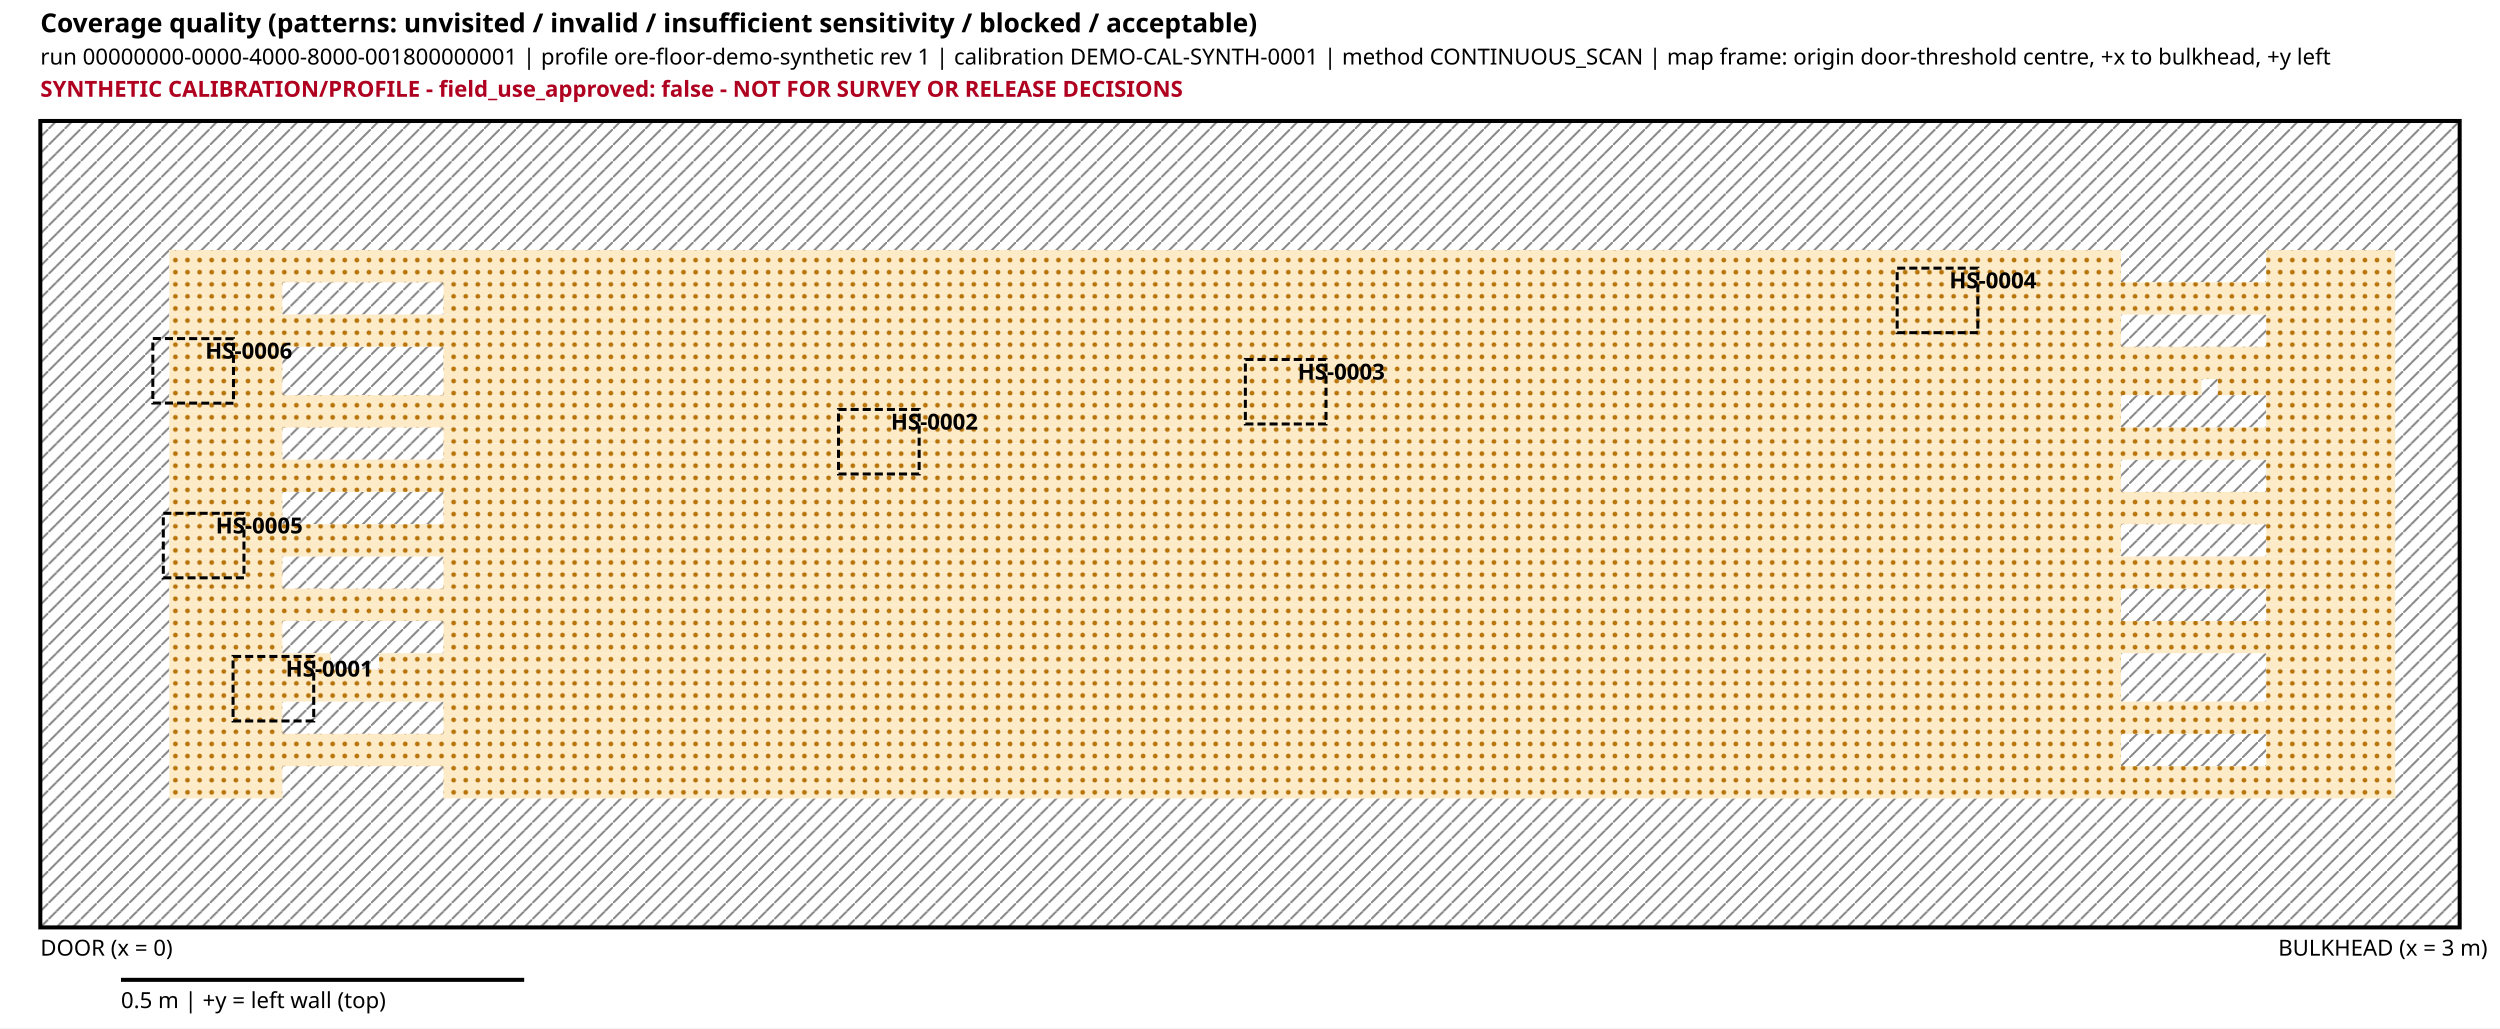
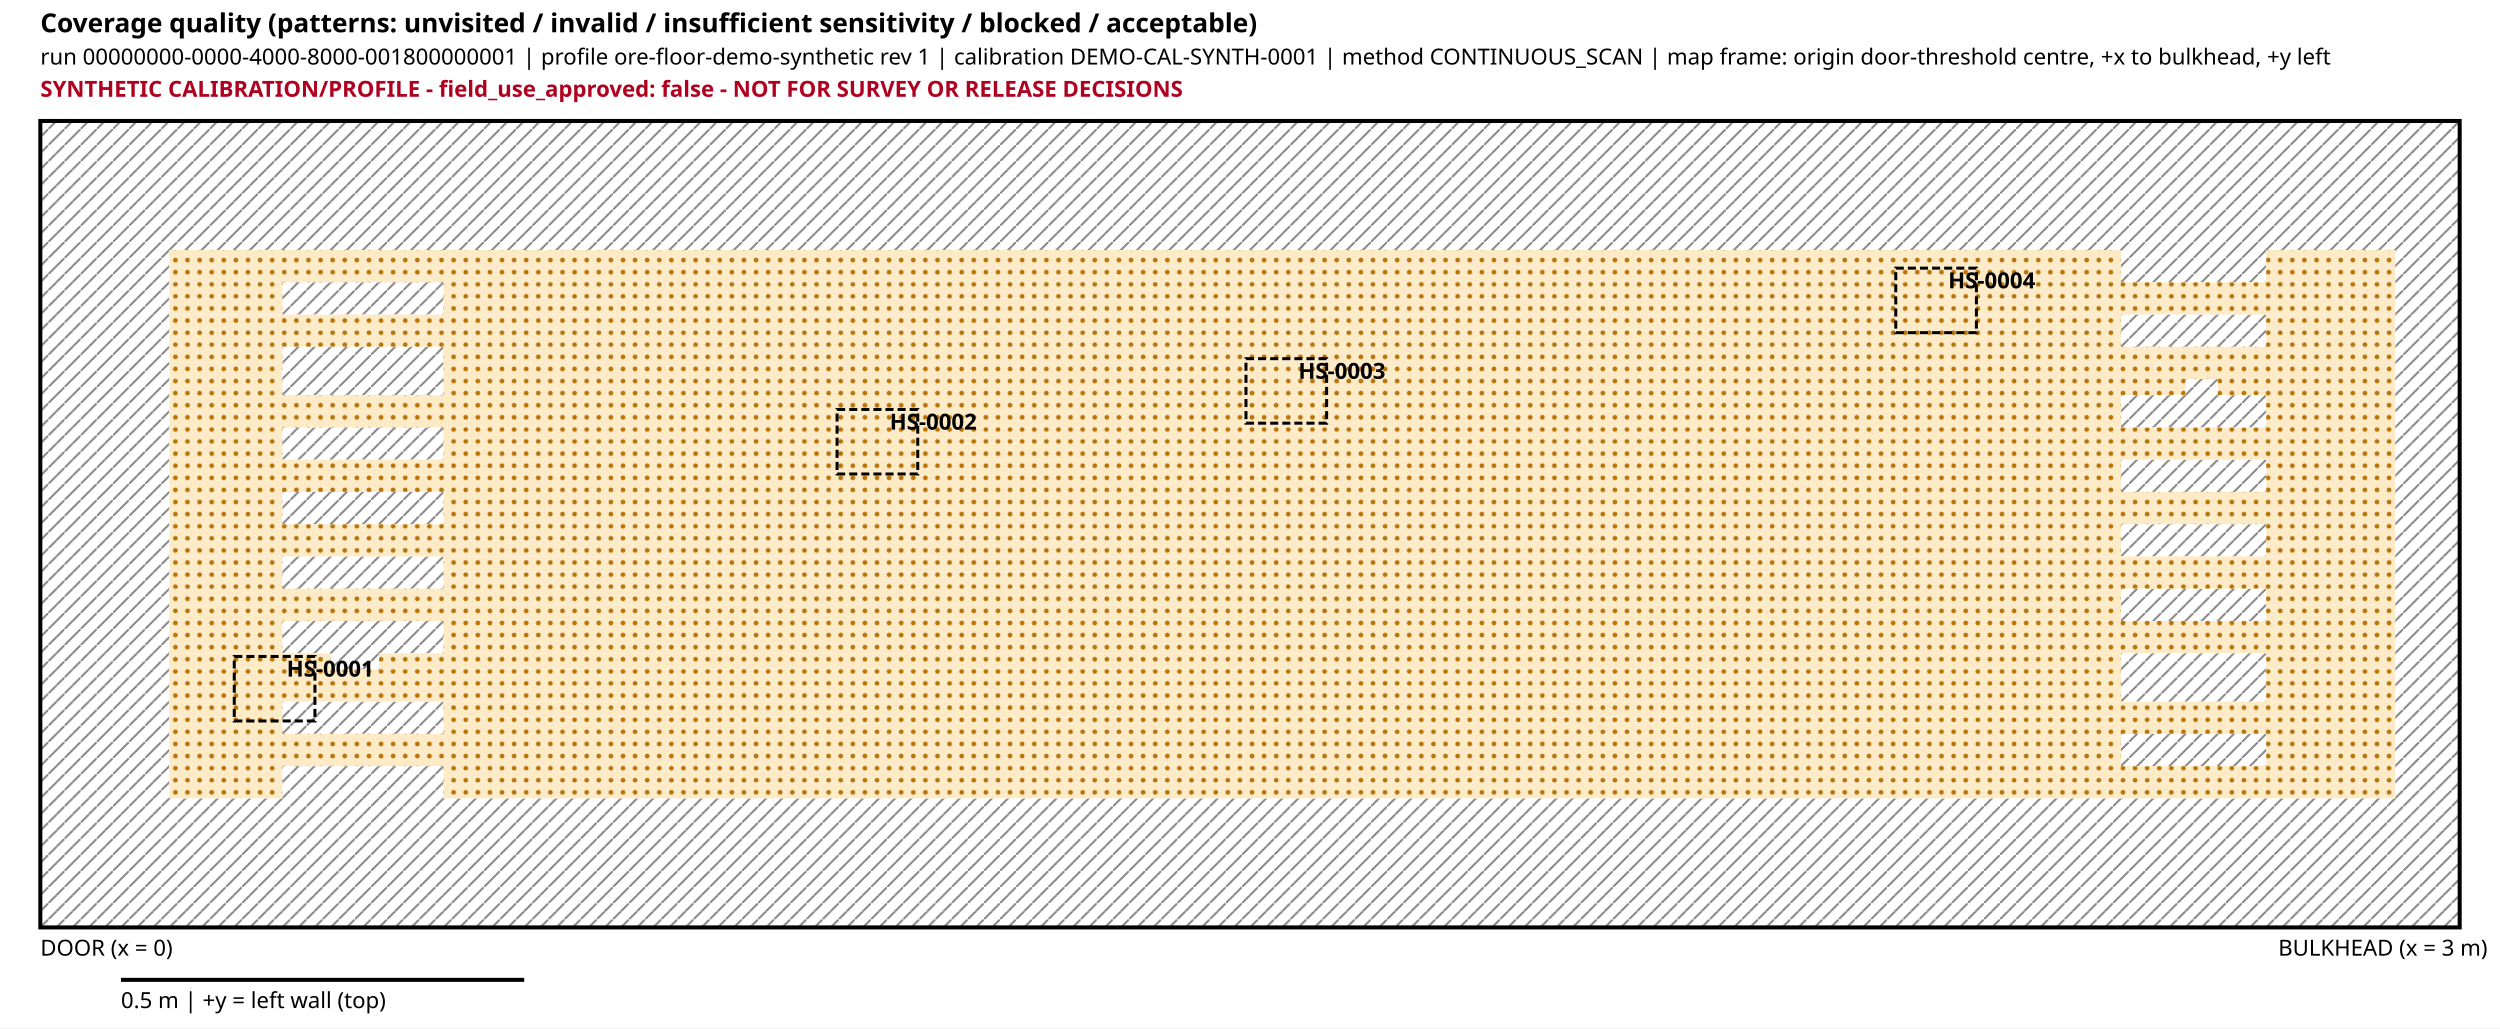
<svg xmlns="http://www.w3.org/2000/svg" width="1240" height="510" viewBox="0 0 1240 510" font-family="sans-serif" font-size="11">
  <defs>
    <pattern id="p-UNVISITED" width="8" height="8" patternUnits="userSpaceOnUse">
      <rect width="8" height="8" fill="#fff" />
      <path d="M0 8L8 0" stroke="#888" stroke-width="1" />
    </pattern>
    <pattern id="p-INVALID_DATA" width="8" height="8" patternUnits="userSpaceOnUse">
      <rect width="8" height="8" fill="#f6d5d5" />
      <path d="M0 0L8 8M0 8L8 0" stroke="#c83c3c" stroke-width="1" />
    </pattern>
    <pattern id="p-INSUFFICIENT_SENSITIVITY" width="6" height="6" patternUnits="userSpaceOnUse">
      <rect width="6" height="6" fill="#fdebc8" />
      <circle cx="3" cy="3" r="1.2" fill="#b9770e" />
    </pattern>
    <pattern id="p-BLOCKED" width="8" height="8" patternUnits="userSpaceOnUse">
      <rect width="8" height="8" fill="#e4dcf0" />
      <path d="M0 4H8" stroke="#785aa0" stroke-width="2" />
    </pattern>
    <pattern id="p-EXCLUDED" width="8" height="8" patternUnits="userSpaceOnUse">
      <rect width="8" height="8" fill="#5a5a5a" />
    </pattern>
    <pattern id="p-ACCEPTABLE" width="8" height="8" patternUnits="userSpaceOnUse">
      <rect width="8" height="8" fill="#2e8b57" />
    </pattern>
  </defs>
  <rect width="1240" height="510" fill="#fff" />
  <text x="20" y="16" font-size="13" font-weight="bold">Coverage quality (patterns: unvisited / invalid / insufficient sensitivity / blocked / acceptable)</text>
  <text x="20" y="32">run 00000000-0000-4000-8000-001800000001 | profile ore-floor-demo-synthetic rev 1 | calibration DEMO-CAL-SYNTH-0001 | method CONTINUOUS_SCAN | map frame: origin door-threshold centre, +x to bulkhead, +y left</text>
  <text x="20" y="48" fill="#b00020" font-weight="bold">SYNTHETIC CALIBRATION/PROFILE - field_use_approved: false - NOT FOR SURVEY OR RELEASE DECISIONS</text>
  <rect x="20.0" y="452.0" width="1200.0" height="8.0" fill="url(#p-UNVISITED)" />
  <rect x="20.0" y="444.0" width="1200.0" height="8.0" fill="url(#p-UNVISITED)" />
  <rect x="20.0" y="436.0" width="1200.0" height="8.0" fill="url(#p-UNVISITED)" />
  <rect x="20.0" y="428.0" width="1200.0" height="8.0" fill="url(#p-UNVISITED)" />
  <rect x="20.0" y="420.0" width="1200.0" height="8.0" fill="url(#p-UNVISITED)" />
  <rect x="20.0" y="412.0" width="1200.0" height="8.0" fill="url(#p-UNVISITED)" />
  <rect x="20.0" y="404.0" width="1200.0" height="8.0" fill="url(#p-UNVISITED)" />
  <rect x="20.0" y="396.0" width="1200.0" height="8.0" fill="url(#p-UNVISITED)" />
  <rect x="20.0" y="388.0" width="64.0" height="8.0" fill="url(#p-UNVISITED)" />
  <rect x="140.0" y="388.0" width="80.0" height="8.0" fill="url(#p-UNVISITED)" />
  <rect x="1188.0" y="388.0" width="32.0" height="8.0" fill="url(#p-UNVISITED)" />
  <rect x="20.0" y="380.0" width="64.0" height="8.0" fill="url(#p-UNVISITED)" />
  <rect x="140.0" y="380.0" width="80.0" height="8.0" fill="url(#p-UNVISITED)" />
  <rect x="1188.0" y="380.0" width="32.0" height="8.0" fill="url(#p-UNVISITED)" />
  <rect x="20.0" y="372.0" width="64.0" height="8.0" fill="url(#p-UNVISITED)" />
  <rect x="1052.0" y="372.0" width="72.0" height="8.0" fill="url(#p-UNVISITED)" />
  <rect x="1188.0" y="372.0" width="32.0" height="8.0" fill="url(#p-UNVISITED)" />
  <rect x="20.0" y="364.0" width="64.0" height="8.0" fill="url(#p-UNVISITED)" />
  <rect x="1052.0" y="364.0" width="72.0" height="8.0" fill="url(#p-UNVISITED)" />
  <rect x="1188.0" y="364.0" width="32.0" height="8.0" fill="url(#p-UNVISITED)" />
  <rect x="20.0" y="356.0" width="64.0" height="8.0" fill="url(#p-UNVISITED)" />
  <rect x="140.0" y="356.0" width="80.0" height="8.0" fill="url(#p-UNVISITED)" />
  <rect x="1188.0" y="356.0" width="32.0" height="8.0" fill="url(#p-UNVISITED)" />
  <rect x="20.0" y="348.0" width="64.0" height="8.0" fill="url(#p-UNVISITED)" />
  <rect x="140.0" y="348.0" width="80.0" height="8.0" fill="url(#p-UNVISITED)" />
  <rect x="1188.0" y="348.0" width="32.0" height="8.0" fill="url(#p-UNVISITED)" />
  <rect x="20.0" y="340.0" width="64.0" height="8.0" fill="url(#p-UNVISITED)" />
  <rect x="1052.0" y="340.0" width="72.0" height="8.0" fill="url(#p-UNVISITED)" />
  <rect x="1188.0" y="340.0" width="32.0" height="8.0" fill="url(#p-UNVISITED)" />
  <rect x="20.0" y="332.0" width="64.0" height="8.0" fill="url(#p-UNVISITED)" />
  <rect x="1052.0" y="332.0" width="72.0" height="8.0" fill="url(#p-UNVISITED)" />
  <rect x="1188.0" y="332.0" width="32.0" height="8.0" fill="url(#p-UNVISITED)" />
  <rect x="20.0" y="324.0" width="64.0" height="8.0" fill="url(#p-UNVISITED)" />
  <rect x="164.0" y="324.0" width="24.0" height="8.0" fill="url(#p-UNVISITED)" />
  <rect x="1052.0" y="324.0" width="72.0" height="8.0" fill="url(#p-UNVISITED)" />
  <rect x="1188.0" y="324.0" width="32.0" height="8.0" fill="url(#p-UNVISITED)" />
  <rect x="20.0" y="316.0" width="64.0" height="8.0" fill="url(#p-UNVISITED)" />
  <rect x="140.0" y="316.0" width="80.0" height="8.0" fill="url(#p-UNVISITED)" />
  <rect x="1188.0" y="316.0" width="32.0" height="8.0" fill="url(#p-UNVISITED)" />
  <rect x="20.0" y="308.0" width="64.0" height="8.0" fill="url(#p-UNVISITED)" />
  <rect x="140.0" y="308.0" width="80.0" height="8.0" fill="url(#p-UNVISITED)" />
  <rect x="1188.0" y="308.0" width="32.0" height="8.0" fill="url(#p-UNVISITED)" />
  <rect x="20.0" y="300.0" width="64.0" height="8.0" fill="url(#p-UNVISITED)" />
  <rect x="1052.0" y="300.0" width="72.0" height="8.0" fill="url(#p-UNVISITED)" />
  <rect x="1188.0" y="300.0" width="32.0" height="8.0" fill="url(#p-UNVISITED)" />
  <rect x="20.0" y="292.0" width="64.0" height="8.0" fill="url(#p-UNVISITED)" />
  <rect x="1052.0" y="292.0" width="72.0" height="8.0" fill="url(#p-UNVISITED)" />
  <rect x="1188.0" y="292.0" width="32.0" height="8.0" fill="url(#p-UNVISITED)" />
  <rect x="20.0" y="284.0" width="64.0" height="8.0" fill="url(#p-UNVISITED)" />
  <rect x="140.0" y="284.0" width="80.0" height="8.0" fill="url(#p-UNVISITED)" />
  <rect x="1188.0" y="284.0" width="32.0" height="8.0" fill="url(#p-UNVISITED)" />
  <rect x="20.0" y="276.0" width="64.0" height="8.0" fill="url(#p-UNVISITED)" />
  <rect x="140.0" y="276.0" width="80.0" height="8.0" fill="url(#p-UNVISITED)" />
  <rect x="1188.0" y="276.0" width="32.0" height="8.0" fill="url(#p-UNVISITED)" />
  <rect x="20.0" y="268.0" width="64.0" height="8.0" fill="url(#p-UNVISITED)" />
  <rect x="1052.0" y="268.0" width="72.0" height="8.0" fill="url(#p-UNVISITED)" />
  <rect x="1188.0" y="268.0" width="32.0" height="8.0" fill="url(#p-UNVISITED)" />
  <rect x="20.0" y="260.0" width="64.0" height="8.0" fill="url(#p-UNVISITED)" />
  <rect x="1052.0" y="260.0" width="72.0" height="8.0" fill="url(#p-UNVISITED)" />
  <rect x="1188.0" y="260.0" width="32.0" height="8.0" fill="url(#p-UNVISITED)" />
  <rect x="20.0" y="252.0" width="64.0" height="8.0" fill="url(#p-UNVISITED)" />
  <rect x="140.0" y="252.0" width="80.0" height="8.0" fill="url(#p-UNVISITED)" />
  <rect x="1188.0" y="252.0" width="32.0" height="8.0" fill="url(#p-UNVISITED)" />
  <rect x="20.0" y="244.0" width="64.0" height="8.0" fill="url(#p-UNVISITED)" />
  <rect x="140.0" y="244.0" width="80.0" height="8.0" fill="url(#p-UNVISITED)" />
  <rect x="1188.0" y="244.0" width="32.0" height="8.0" fill="url(#p-UNVISITED)" />
  <rect x="20.0" y="236.0" width="64.0" height="8.0" fill="url(#p-UNVISITED)" />
  <rect x="1052.0" y="236.0" width="72.0" height="8.0" fill="url(#p-UNVISITED)" />
  <rect x="1188.0" y="236.0" width="32.0" height="8.0" fill="url(#p-UNVISITED)" />
  <rect x="20.0" y="228.0" width="64.0" height="8.0" fill="url(#p-UNVISITED)" />
  <rect x="1052.0" y="228.0" width="72.0" height="8.0" fill="url(#p-UNVISITED)" />
  <rect x="1188.0" y="228.0" width="32.0" height="8.0" fill="url(#p-UNVISITED)" />
  <rect x="20.0" y="220.0" width="64.0" height="8.0" fill="url(#p-UNVISITED)" />
  <rect x="140.0" y="220.0" width="80.0" height="8.0" fill="url(#p-UNVISITED)" />
  <rect x="1188.0" y="220.0" width="32.0" height="8.0" fill="url(#p-UNVISITED)" />
  <rect x="20.0" y="212.0" width="64.0" height="8.0" fill="url(#p-UNVISITED)" />
  <rect x="140.0" y="212.0" width="80.0" height="8.0" fill="url(#p-UNVISITED)" />
  <rect x="1188.0" y="212.0" width="32.0" height="8.0" fill="url(#p-UNVISITED)" />
  <rect x="20.0" y="204.0" width="64.0" height="8.0" fill="url(#p-UNVISITED)" />
  <rect x="1052.0" y="204.0" width="72.0" height="8.0" fill="url(#p-UNVISITED)" />
  <rect x="1188.0" y="204.0" width="32.0" height="8.0" fill="url(#p-UNVISITED)" />
  <rect x="20.0" y="196.0" width="64.0" height="8.0" fill="url(#p-UNVISITED)" />
  <rect x="1052.0" y="196.0" width="72.0" height="8.0" fill="url(#p-UNVISITED)" />
  <rect x="1188.0" y="196.0" width="32.0" height="8.0" fill="url(#p-UNVISITED)" />
  <rect x="20.0" y="188.0" width="64.0" height="8.0" fill="url(#p-UNVISITED)" />
  <rect x="140.0" y="188.0" width="80.0" height="8.0" fill="url(#p-UNVISITED)" />
-   <rect x="1092.0" y="188.0" width="8.0" height="8.0" fill="url(#p-UNVISITED)" />
+   <rect x="1084.0" y="188.0" width="16.0" height="8.0" fill="url(#p-UNVISITED)" />
  <rect x="1188.0" y="188.0" width="32.0" height="8.0" fill="url(#p-UNVISITED)" />
  <rect x="20.0" y="180.0" width="64.0" height="8.0" fill="url(#p-UNVISITED)" />
  <rect x="140.0" y="180.0" width="80.0" height="8.0" fill="url(#p-UNVISITED)" />
  <rect x="1188.0" y="180.0" width="32.0" height="8.0" fill="url(#p-UNVISITED)" />
  <rect x="20.0" y="172.0" width="64.0" height="8.0" fill="url(#p-UNVISITED)" />
  <rect x="140.0" y="172.0" width="80.0" height="8.0" fill="url(#p-UNVISITED)" />
  <rect x="1188.0" y="172.0" width="32.0" height="8.0" fill="url(#p-UNVISITED)" />
  <rect x="20.0" y="164.0" width="64.0" height="8.0" fill="url(#p-UNVISITED)" />
  <rect x="1052.0" y="164.0" width="72.0" height="8.0" fill="url(#p-UNVISITED)" />
  <rect x="1188.0" y="164.0" width="32.0" height="8.0" fill="url(#p-UNVISITED)" />
  <rect x="20.0" y="156.0" width="64.0" height="8.0" fill="url(#p-UNVISITED)" />
  <rect x="1052.0" y="156.0" width="72.0" height="8.0" fill="url(#p-UNVISITED)" />
  <rect x="1188.0" y="156.0" width="32.0" height="8.0" fill="url(#p-UNVISITED)" />
  <rect x="20.0" y="148.0" width="64.0" height="8.0" fill="url(#p-UNVISITED)" />
  <rect x="140.0" y="148.0" width="80.0" height="8.0" fill="url(#p-UNVISITED)" />
  <rect x="1188.0" y="148.0" width="32.0" height="8.0" fill="url(#p-UNVISITED)" />
  <rect x="20.0" y="140.0" width="64.0" height="8.0" fill="url(#p-UNVISITED)" />
  <rect x="140.0" y="140.0" width="80.0" height="8.0" fill="url(#p-UNVISITED)" />
  <rect x="1188.0" y="140.0" width="32.0" height="8.0" fill="url(#p-UNVISITED)" />
  <rect x="20.0" y="132.0" width="64.0" height="8.0" fill="url(#p-UNVISITED)" />
  <rect x="1052.0" y="132.0" width="72.0" height="8.0" fill="url(#p-UNVISITED)" />
  <rect x="1188.0" y="132.0" width="32.0" height="8.0" fill="url(#p-UNVISITED)" />
  <rect x="20.0" y="124.0" width="64.0" height="8.0" fill="url(#p-UNVISITED)" />
  <rect x="1052.0" y="124.0" width="72.0" height="8.0" fill="url(#p-UNVISITED)" />
  <rect x="1188.0" y="124.0" width="32.0" height="8.0" fill="url(#p-UNVISITED)" />
  <rect x="20.0" y="116.0" width="1200.0" height="8.0" fill="url(#p-UNVISITED)" />
  <rect x="20.0" y="108.0" width="1200.0" height="8.0" fill="url(#p-UNVISITED)" />
  <rect x="20.0" y="100.0" width="1200.0" height="8.0" fill="url(#p-UNVISITED)" />
  <rect x="20.0" y="92.0" width="1200.0" height="8.0" fill="url(#p-UNVISITED)" />
  <rect x="20.0" y="84.0" width="1200.0" height="8.0" fill="url(#p-UNVISITED)" />
  <rect x="20.0" y="76.0" width="1200.0" height="8.0" fill="url(#p-UNVISITED)" />
  <rect x="20.0" y="68.0" width="1200.0" height="8.0" fill="url(#p-UNVISITED)" />
  <rect x="20.0" y="60.0" width="1200.0" height="8.0" fill="url(#p-UNVISITED)" />
  <rect x="84.0" y="388.0" width="56.0" height="8.0" fill="url(#p-INSUFFICIENT_SENSITIVITY)" />
  <rect x="220.0" y="388.0" width="968.0" height="8.0" fill="url(#p-INSUFFICIENT_SENSITIVITY)" />
  <rect x="84.0" y="380.0" width="56.0" height="8.0" fill="url(#p-INSUFFICIENT_SENSITIVITY)" />
  <rect x="220.0" y="380.0" width="968.0" height="8.0" fill="url(#p-INSUFFICIENT_SENSITIVITY)" />
  <rect x="84.0" y="372.0" width="968.0" height="8.0" fill="url(#p-INSUFFICIENT_SENSITIVITY)" />
  <rect x="1124.0" y="372.0" width="64.0" height="8.0" fill="url(#p-INSUFFICIENT_SENSITIVITY)" />
  <rect x="84.0" y="364.0" width="968.0" height="8.0" fill="url(#p-INSUFFICIENT_SENSITIVITY)" />
  <rect x="1124.0" y="364.0" width="64.0" height="8.0" fill="url(#p-INSUFFICIENT_SENSITIVITY)" />
  <rect x="84.0" y="356.0" width="56.0" height="8.0" fill="url(#p-INSUFFICIENT_SENSITIVITY)" />
  <rect x="220.0" y="356.0" width="968.0" height="8.0" fill="url(#p-INSUFFICIENT_SENSITIVITY)" />
  <rect x="84.0" y="348.0" width="56.0" height="8.0" fill="url(#p-INSUFFICIENT_SENSITIVITY)" />
  <rect x="220.0" y="348.0" width="968.0" height="8.0" fill="url(#p-INSUFFICIENT_SENSITIVITY)" />
  <rect x="84.0" y="340.0" width="968.0" height="8.0" fill="url(#p-INSUFFICIENT_SENSITIVITY)" />
  <rect x="1124.0" y="340.0" width="64.0" height="8.0" fill="url(#p-INSUFFICIENT_SENSITIVITY)" />
  <rect x="84.0" y="332.0" width="968.0" height="8.0" fill="url(#p-INSUFFICIENT_SENSITIVITY)" />
  <rect x="1124.0" y="332.0" width="64.0" height="8.0" fill="url(#p-INSUFFICIENT_SENSITIVITY)" />
  <rect x="84.0" y="324.0" width="80.0" height="8.0" fill="url(#p-INSUFFICIENT_SENSITIVITY)" />
  <rect x="188.0" y="324.0" width="864.0" height="8.0" fill="url(#p-INSUFFICIENT_SENSITIVITY)" />
  <rect x="1124.0" y="324.0" width="64.0" height="8.0" fill="url(#p-INSUFFICIENT_SENSITIVITY)" />
  <rect x="84.0" y="316.0" width="56.0" height="8.0" fill="url(#p-INSUFFICIENT_SENSITIVITY)" />
  <rect x="220.0" y="316.0" width="968.0" height="8.0" fill="url(#p-INSUFFICIENT_SENSITIVITY)" />
  <rect x="84.0" y="308.0" width="56.0" height="8.0" fill="url(#p-INSUFFICIENT_SENSITIVITY)" />
  <rect x="220.0" y="308.0" width="968.0" height="8.0" fill="url(#p-INSUFFICIENT_SENSITIVITY)" />
  <rect x="84.0" y="300.0" width="968.0" height="8.0" fill="url(#p-INSUFFICIENT_SENSITIVITY)" />
  <rect x="1124.0" y="300.0" width="64.0" height="8.0" fill="url(#p-INSUFFICIENT_SENSITIVITY)" />
  <rect x="84.0" y="292.0" width="968.0" height="8.0" fill="url(#p-INSUFFICIENT_SENSITIVITY)" />
  <rect x="1124.0" y="292.0" width="64.0" height="8.0" fill="url(#p-INSUFFICIENT_SENSITIVITY)" />
  <rect x="84.0" y="284.0" width="56.0" height="8.0" fill="url(#p-INSUFFICIENT_SENSITIVITY)" />
  <rect x="220.0" y="284.0" width="968.0" height="8.0" fill="url(#p-INSUFFICIENT_SENSITIVITY)" />
  <rect x="84.0" y="276.0" width="56.0" height="8.0" fill="url(#p-INSUFFICIENT_SENSITIVITY)" />
  <rect x="220.0" y="276.0" width="968.0" height="8.0" fill="url(#p-INSUFFICIENT_SENSITIVITY)" />
  <rect x="84.0" y="268.0" width="968.0" height="8.0" fill="url(#p-INSUFFICIENT_SENSITIVITY)" />
  <rect x="1124.0" y="268.0" width="64.0" height="8.0" fill="url(#p-INSUFFICIENT_SENSITIVITY)" />
  <rect x="84.0" y="260.0" width="968.0" height="8.0" fill="url(#p-INSUFFICIENT_SENSITIVITY)" />
  <rect x="1124.0" y="260.0" width="64.0" height="8.0" fill="url(#p-INSUFFICIENT_SENSITIVITY)" />
  <rect x="84.0" y="252.0" width="56.0" height="8.0" fill="url(#p-INSUFFICIENT_SENSITIVITY)" />
  <rect x="220.0" y="252.0" width="968.0" height="8.0" fill="url(#p-INSUFFICIENT_SENSITIVITY)" />
  <rect x="84.0" y="244.0" width="56.0" height="8.0" fill="url(#p-INSUFFICIENT_SENSITIVITY)" />
  <rect x="220.0" y="244.0" width="968.0" height="8.0" fill="url(#p-INSUFFICIENT_SENSITIVITY)" />
  <rect x="84.0" y="236.0" width="968.0" height="8.0" fill="url(#p-INSUFFICIENT_SENSITIVITY)" />
  <rect x="1124.0" y="236.0" width="64.0" height="8.0" fill="url(#p-INSUFFICIENT_SENSITIVITY)" />
  <rect x="84.0" y="228.0" width="968.0" height="8.0" fill="url(#p-INSUFFICIENT_SENSITIVITY)" />
  <rect x="1124.0" y="228.0" width="64.0" height="8.0" fill="url(#p-INSUFFICIENT_SENSITIVITY)" />
  <rect x="84.0" y="220.0" width="56.0" height="8.0" fill="url(#p-INSUFFICIENT_SENSITIVITY)" />
  <rect x="220.0" y="220.0" width="968.0" height="8.0" fill="url(#p-INSUFFICIENT_SENSITIVITY)" />
  <rect x="84.0" y="212.0" width="56.0" height="8.0" fill="url(#p-INSUFFICIENT_SENSITIVITY)" />
  <rect x="220.0" y="212.0" width="968.0" height="8.0" fill="url(#p-INSUFFICIENT_SENSITIVITY)" />
  <rect x="84.0" y="204.0" width="968.0" height="8.0" fill="url(#p-INSUFFICIENT_SENSITIVITY)" />
  <rect x="1124.0" y="204.0" width="64.0" height="8.0" fill="url(#p-INSUFFICIENT_SENSITIVITY)" />
  <rect x="84.0" y="196.0" width="968.0" height="8.0" fill="url(#p-INSUFFICIENT_SENSITIVITY)" />
  <rect x="1124.0" y="196.0" width="64.0" height="8.0" fill="url(#p-INSUFFICIENT_SENSITIVITY)" />
  <rect x="84.0" y="188.0" width="56.0" height="8.0" fill="url(#p-INSUFFICIENT_SENSITIVITY)" />
-   <rect x="220.0" y="188.0" width="872.0" height="8.0" fill="url(#p-INSUFFICIENT_SENSITIVITY)" />
+   <rect x="220.0" y="188.0" width="864.0" height="8.0" fill="url(#p-INSUFFICIENT_SENSITIVITY)" />
  <rect x="1100.0" y="188.0" width="88.0" height="8.0" fill="url(#p-INSUFFICIENT_SENSITIVITY)" />
  <rect x="84.0" y="180.0" width="56.0" height="8.0" fill="url(#p-INSUFFICIENT_SENSITIVITY)" />
  <rect x="220.0" y="180.0" width="968.0" height="8.0" fill="url(#p-INSUFFICIENT_SENSITIVITY)" />
  <rect x="84.0" y="172.0" width="56.0" height="8.0" fill="url(#p-INSUFFICIENT_SENSITIVITY)" />
  <rect x="220.0" y="172.0" width="968.0" height="8.0" fill="url(#p-INSUFFICIENT_SENSITIVITY)" />
  <rect x="84.0" y="164.0" width="968.0" height="8.0" fill="url(#p-INSUFFICIENT_SENSITIVITY)" />
  <rect x="1124.0" y="164.0" width="64.0" height="8.0" fill="url(#p-INSUFFICIENT_SENSITIVITY)" />
  <rect x="84.0" y="156.0" width="968.0" height="8.0" fill="url(#p-INSUFFICIENT_SENSITIVITY)" />
  <rect x="1124.0" y="156.0" width="64.0" height="8.0" fill="url(#p-INSUFFICIENT_SENSITIVITY)" />
  <rect x="84.0" y="148.0" width="56.0" height="8.0" fill="url(#p-INSUFFICIENT_SENSITIVITY)" />
  <rect x="220.0" y="148.0" width="968.0" height="8.0" fill="url(#p-INSUFFICIENT_SENSITIVITY)" />
  <rect x="84.0" y="140.0" width="56.0" height="8.0" fill="url(#p-INSUFFICIENT_SENSITIVITY)" />
  <rect x="220.0" y="140.0" width="968.0" height="8.0" fill="url(#p-INSUFFICIENT_SENSITIVITY)" />
  <rect x="84.0" y="132.0" width="968.0" height="8.0" fill="url(#p-INSUFFICIENT_SENSITIVITY)" />
  <rect x="1124.0" y="132.0" width="64.0" height="8.0" fill="url(#p-INSUFFICIENT_SENSITIVITY)" />
  <rect x="84.0" y="124.0" width="968.0" height="8.0" fill="url(#p-INSUFFICIENT_SENSITIVITY)" />
  <rect x="1124.0" y="124.0" width="64.0" height="8.0" fill="url(#p-INSUFFICIENT_SENSITIVITY)" />
  <rect x="20.0" y="60.0" width="1200.0" height="400.0" fill="none" stroke="#000" stroke-width="2" />
  <text x="20.0" y="474.0">DOOR (x = 0)</text>
  <text x="1130.0" y="474.0">BULKHEAD (x = 3 m)</text>
  <line x1="60.0" y1="486.0" x2="260.0" y2="486.0" stroke="#000" stroke-width="2" />
  <text x="60.0" y="500.0">0.5 m | +y = left wall (top)</text>
-   <polygon points="155.6,325.6 115.6,325.6 115.6,357.6 155.6,357.6" fill="none" stroke="#000" stroke-width="1.5" stroke-dasharray="4 2" />
-   <text x="141.7" y="335.6" font-weight="bold">HS-0001</text>
-   <polygon points="415.9,235.1 455.9,235.1 455.9,203.1 415.9,203.1" fill="none" stroke="#000" stroke-width="1.5" stroke-dasharray="4 2" />
-   <text x="441.9" y="213.1" font-weight="bold">HS-0002</text>
-   <polygon points="657.7,178.3 617.7,178.3 617.7,210.3 657.7,210.3" fill="none" stroke="#000" stroke-width="1.5" stroke-dasharray="4 2" />
-   <text x="643.7" y="188.3" font-weight="bold">HS-0003</text>
-   <polygon points="941.0,165.0 981.0,165.0 981.0,133.0 941.0,133.0" fill="none" stroke="#000" stroke-width="1.5" stroke-dasharray="4 2" />
-   <text x="966.9" y="143.0" font-weight="bold">HS-0004</text>
-   <polygon points="121.0,254.6 81.0,254.6 81.0,286.6 121.0,286.6" fill="none" stroke="#000" stroke-width="1.5" stroke-dasharray="4 2" />
-   <text x="107.0" y="264.6" font-weight="bold">HS-0005</text>
-   <polygon points="115.8,168.0 75.8,167.9 75.8,199.9 115.8,200.0" fill="none" stroke="#000" stroke-width="1.5" stroke-dasharray="4 2" />
-   <text x="101.8" y="177.9" font-weight="bold">HS-0006</text>
+   <polygon points="156.2,325.6 116.2,325.6 116.2,357.6 156.2,357.6" fill="none" stroke="#000" stroke-width="1.5" stroke-dasharray="4 2" />
+   <text x="142.2" y="335.6" font-weight="bold">HS-0001</text>
+   <polygon points="415.2,235.1 455.2,235.1 455.2,203.1 415.2,203.1" fill="none" stroke="#000" stroke-width="1.5" stroke-dasharray="4 2" />
+   <text x="441.3" y="213.1" font-weight="bold">HS-0002</text>
+   <polygon points="658.0,177.9 618.0,177.9 618.0,209.9 658.0,209.9" fill="none" stroke="#000" stroke-width="1.5" stroke-dasharray="4 2" />
+   <text x="644.0" y="187.9" font-weight="bold">HS-0003</text>
+   <polygon points="940.3,165.0 980.3,165.0 980.3,133.0 940.3,133.0" fill="none" stroke="#000" stroke-width="1.5" stroke-dasharray="4 2" />
+   <text x="966.3" y="143.0" font-weight="bold">HS-0004</text>
</svg>
